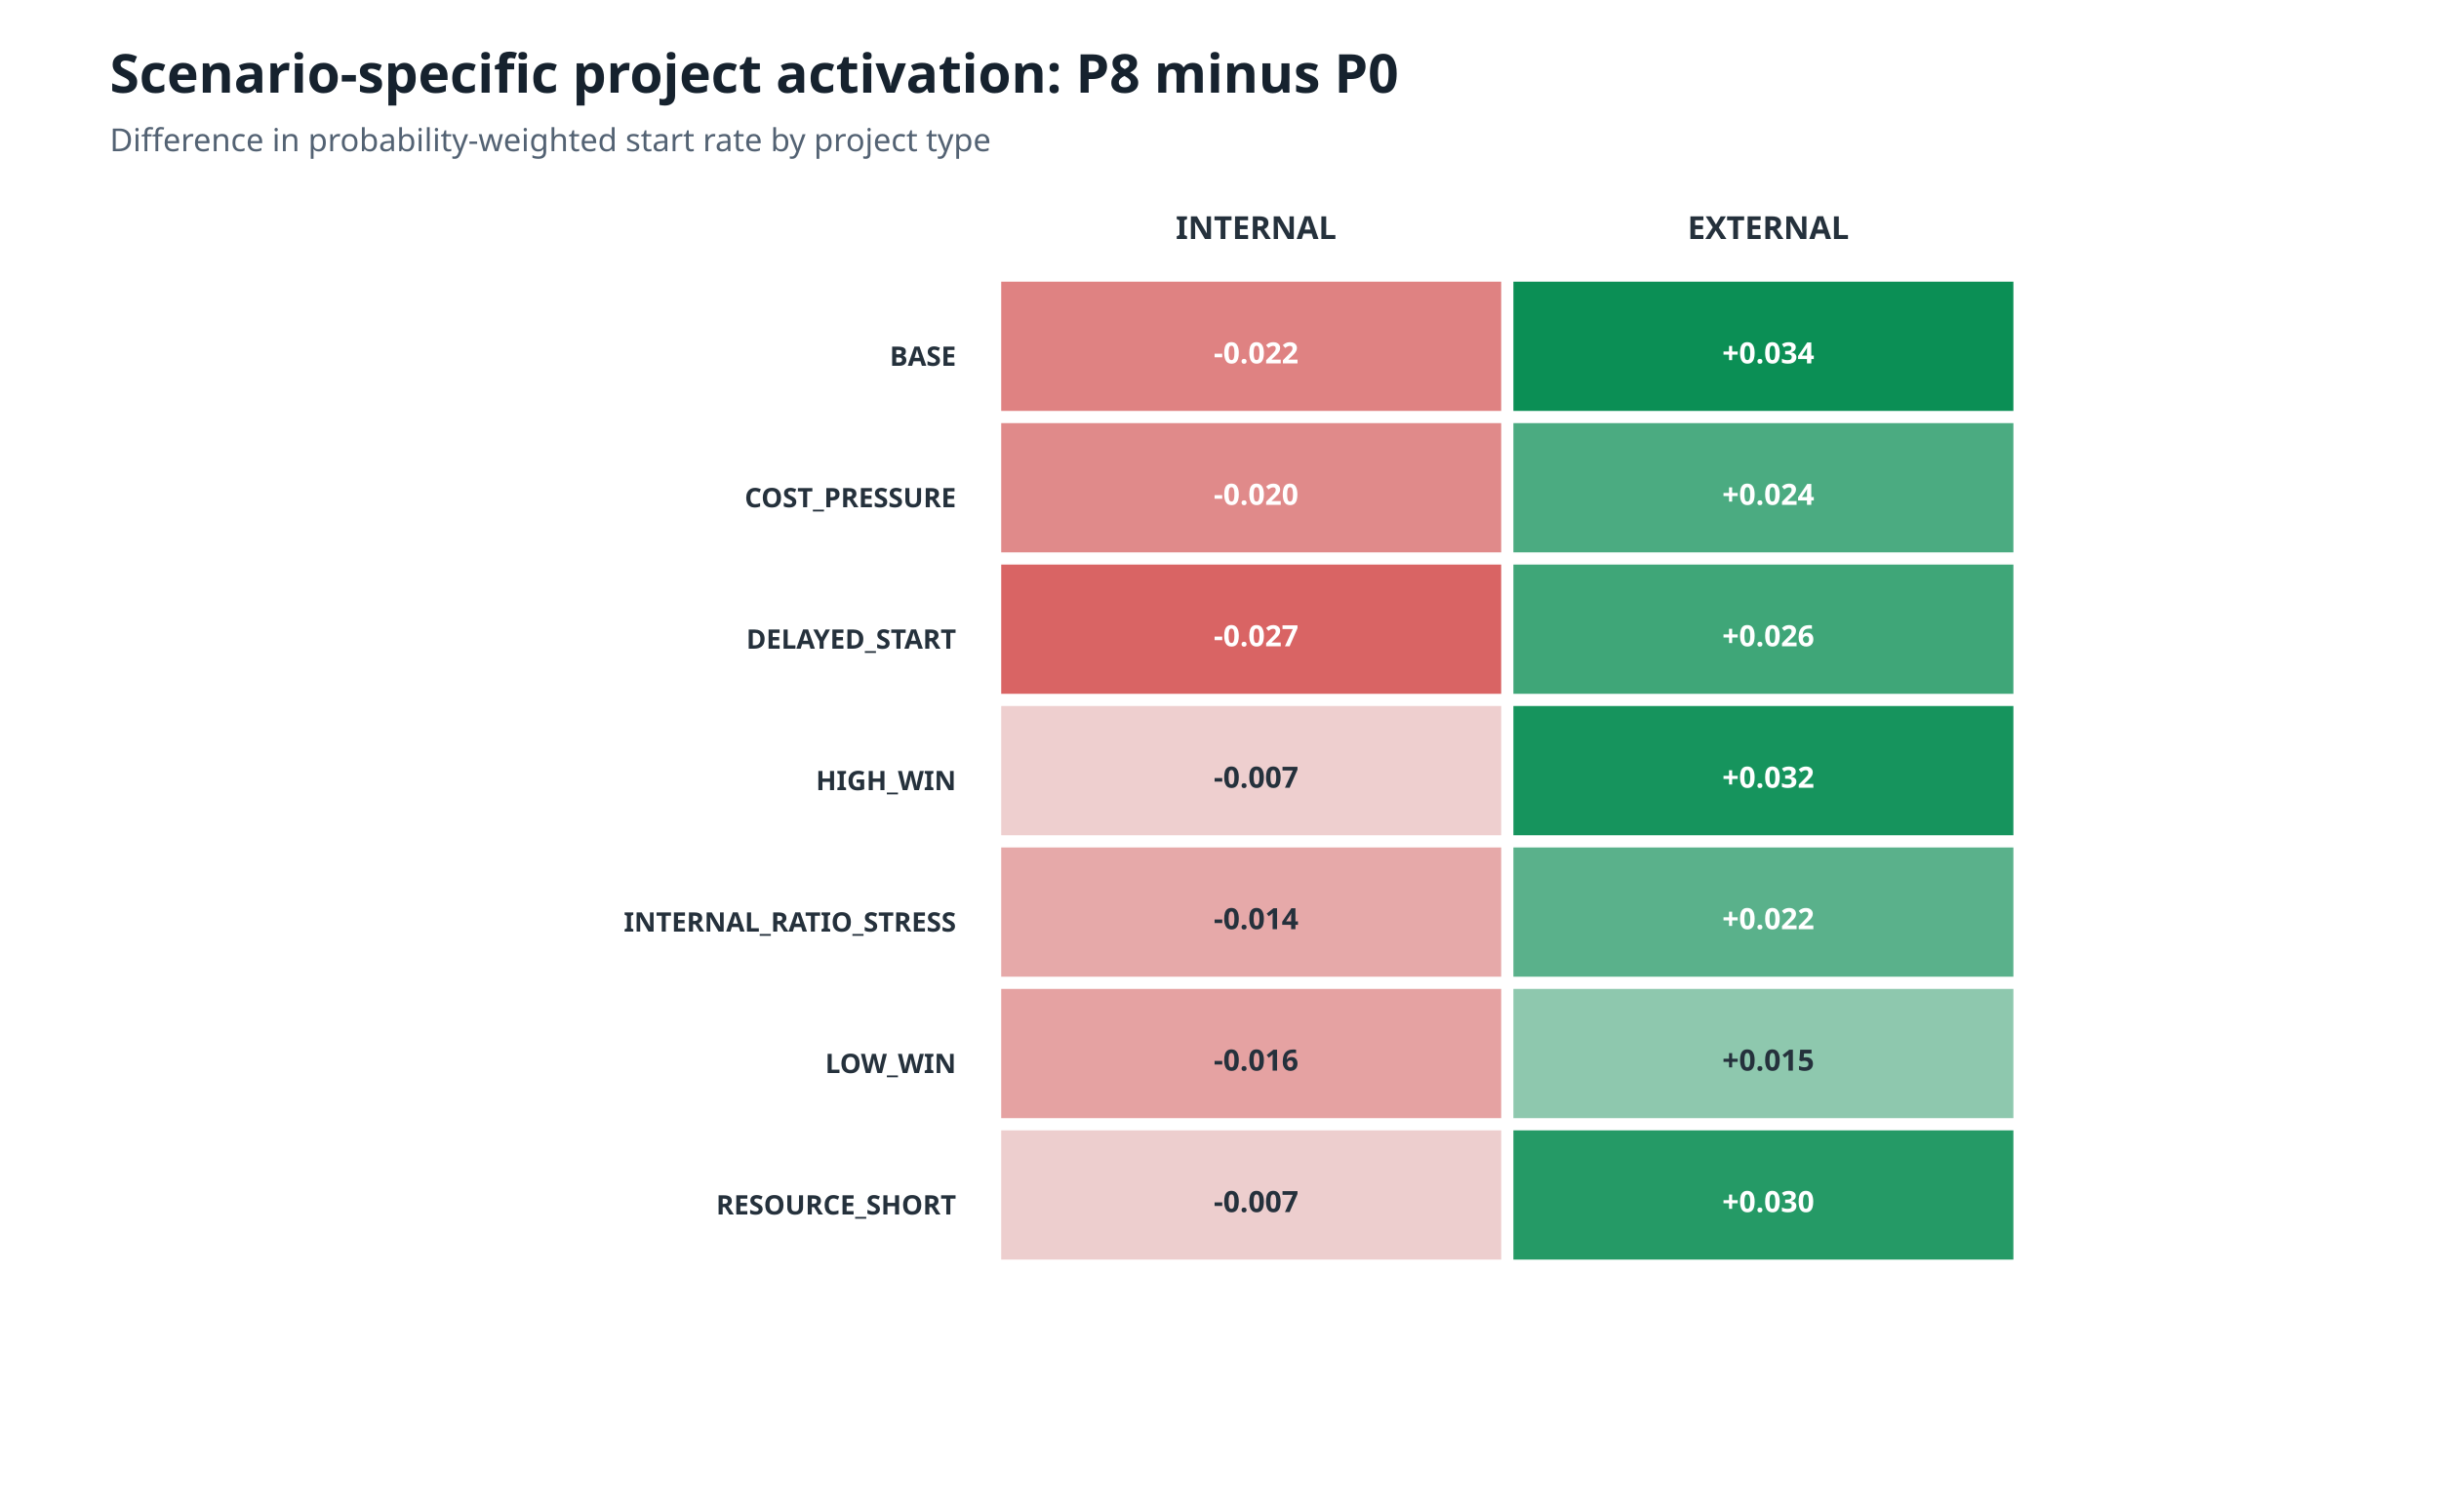
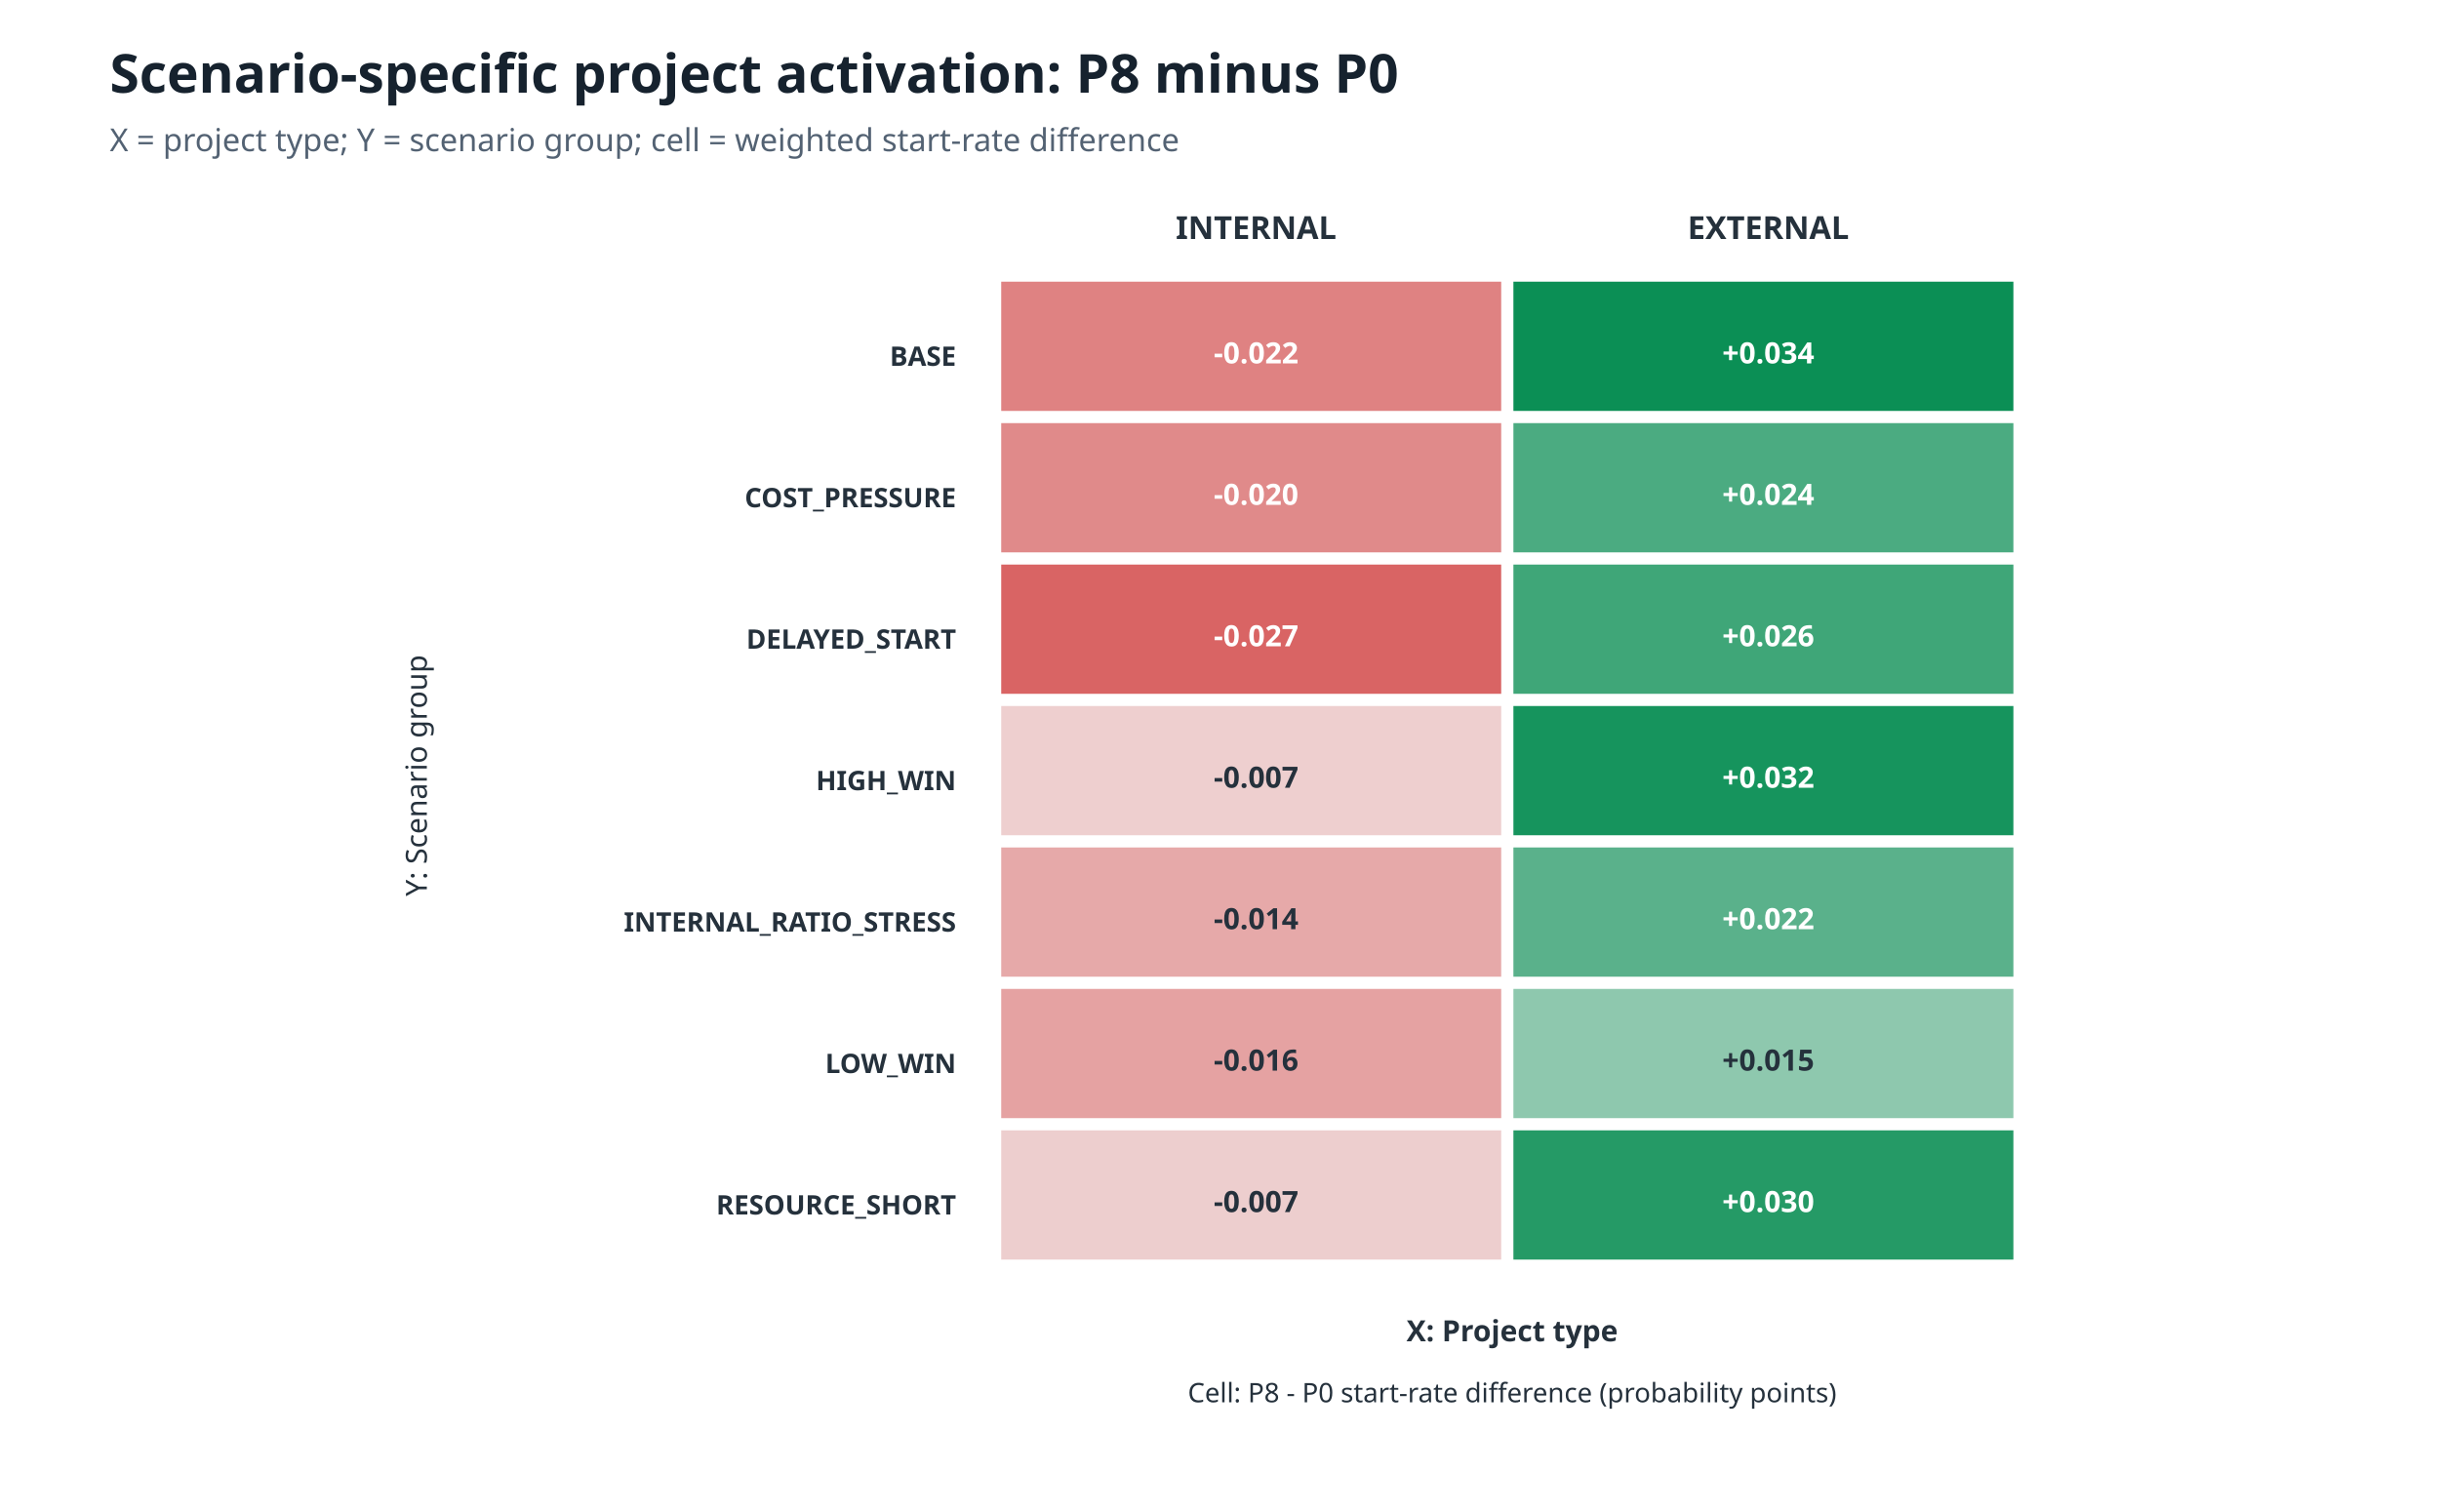
<svg xmlns="http://www.w3.org/2000/svg" width="1000" height="620" viewBox="0 0 1000 620">
  <rect width="100%" height="100%" fill="white" />
  <text x="45" y="38" font-family="sans-serif" font-size="22" font-weight="bold" fill="#16222e">Scenario-specific project activation: P8 minus P0</text>
-   <text x="45" y="62" font-family="sans-serif" font-size="13" fill="#536273">Difference in probability-weighted start rate by project type</text>
+   <text x="45" y="62" font-family="sans-serif" font-size="13" fill="#536273">X = project type; Y = scenario group; cell = weighted start-rate difference</text>
  <text x="515.0" y="98.0" font-family="sans-serif" font-size="13" text-anchor="middle" fill="#25313c" font-weight="bold">INTERNAL</text>
  <text x="725.0" y="98.0" font-family="sans-serif" font-size="13" text-anchor="middle" fill="#25313c" font-weight="bold">EXTERNAL</text>
  <text x="392.0" y="150.0" font-family="sans-serif" font-size="11" text-anchor="end" fill="#25313c" font-weight="bold">BASE</text>
  <rect x="410.0" y="115.0" width="206.0" height="54.0" fill="#df8282" stroke="white" />
  <text x="515.0" y="149.0" font-family="sans-serif" font-size="12" text-anchor="middle" fill="white" font-weight="bold">-0.022</text>
  <rect x="620.0" y="115.0" width="206.0" height="54.0" fill="#0b8f55" stroke="white" />
  <text x="725.0" y="149.0" font-family="sans-serif" font-size="12" text-anchor="middle" fill="white" font-weight="bold">+0.034</text>
  <text x="392.0" y="208.0" font-family="sans-serif" font-size="11" text-anchor="end" fill="#25313c" font-weight="bold">COST_PRESSURE</text>
  <rect x="410.0" y="173.0" width="206.0" height="54.0" fill="#e08a8a" stroke="white" />
  <text x="515.0" y="207.0" font-family="sans-serif" font-size="12" text-anchor="middle" fill="white" font-weight="bold">-0.020</text>
  <rect x="620.0" y="173.0" width="206.0" height="54.0" fill="#4bab81" stroke="white" />
  <text x="725.0" y="207.0" font-family="sans-serif" font-size="12" text-anchor="middle" fill="white" font-weight="bold">+0.024</text>
  <text x="392.0" y="266.0" font-family="sans-serif" font-size="11" text-anchor="end" fill="#25313c" font-weight="bold">DELAYED_START</text>
  <rect x="410.0" y="231.0" width="206.0" height="54.0" fill="#d96464" stroke="white" />
  <text x="515.0" y="265.0" font-family="sans-serif" font-size="12" text-anchor="middle" fill="white" font-weight="bold">-0.027</text>
  <rect x="620.0" y="231.0" width="206.0" height="54.0" fill="#3fa678" stroke="white" />
  <text x="725.0" y="265.0" font-family="sans-serif" font-size="12" text-anchor="middle" fill="white" font-weight="bold">+0.026</text>
  <text x="392.0" y="324.0" font-family="sans-serif" font-size="11" text-anchor="end" fill="#25313c" font-weight="bold">HIGH_WIN</text>
  <rect x="410.0" y="289.0" width="206.0" height="54.0" fill="#eecfcf" stroke="white" />
  <text x="515.0" y="323.0" font-family="sans-serif" font-size="12" text-anchor="middle" fill="#25313c" font-weight="bold">-0.007</text>
  <rect x="620.0" y="289.0" width="206.0" height="54.0" fill="#16945d" stroke="white" />
  <text x="725.0" y="323.0" font-family="sans-serif" font-size="12" text-anchor="middle" fill="white" font-weight="bold">+0.032</text>
  <text x="392.0" y="382.0" font-family="sans-serif" font-size="11" text-anchor="end" fill="#25313c" font-weight="bold">INTERNAL_RATIO_STRESS</text>
  <rect x="410.0" y="347.0" width="206.0" height="54.0" fill="#e6a9a9" stroke="white" />
  <text x="515.0" y="381.0" font-family="sans-serif" font-size="12" text-anchor="middle" fill="#25313c" font-weight="bold">-0.014</text>
  <rect x="620.0" y="347.0" width="206.0" height="54.0" fill="#5ab18b" stroke="white" />
  <text x="725.0" y="381.0" font-family="sans-serif" font-size="12" text-anchor="middle" fill="white" font-weight="bold">+0.022</text>
  <text x="392.0" y="440.0" font-family="sans-serif" font-size="11" text-anchor="end" fill="#25313c" font-weight="bold">LOW_WIN</text>
  <rect x="410.0" y="405.0" width="206.0" height="54.0" fill="#e5a2a2" stroke="white" />
  <text x="515.0" y="439.0" font-family="sans-serif" font-size="12" text-anchor="middle" fill="#25313c" font-weight="bold">-0.016</text>
  <rect x="620.0" y="405.0" width="206.0" height="54.0" fill="#8ec8ae" stroke="white" />
  <text x="725.0" y="439.0" font-family="sans-serif" font-size="12" text-anchor="middle" fill="#25313c" font-weight="bold">+0.015</text>
  <text x="392.0" y="498.0" font-family="sans-serif" font-size="11" text-anchor="end" fill="#25313c" font-weight="bold">RESOURCE_SHORT</text>
  <rect x="410.0" y="463.0" width="206.0" height="54.0" fill="#edcece" stroke="white" />
  <text x="515.0" y="497.0" font-family="sans-serif" font-size="12" text-anchor="middle" fill="#25313c" font-weight="bold">-0.007</text>
  <rect x="620.0" y="463.0" width="206.0" height="54.0" fill="#259a66" stroke="white" />
  <text x="725.0" y="497.0" font-family="sans-serif" font-size="12" text-anchor="middle" fill="white" font-weight="bold">+0.030</text>
+   <text x="620.0" y="550.0" font-family="sans-serif" font-size="12" text-anchor="middle" fill="#25313c" font-weight="bold">X: Project type</text>
+   <text x="175.0" y="318.0" font-family="sans-serif" font-size="12" text-anchor="middle" fill="#25313c" font-weight="normal" transform="rotate(-90 175 318.0)">Y: Scenario group</text>
+   <text x="620.0" y="575.0" font-family="sans-serif" font-size="11" text-anchor="middle" fill="#25313c" font-weight="normal">Cell: P8 - P0 start-rate difference (probability points)</text>
</svg>
